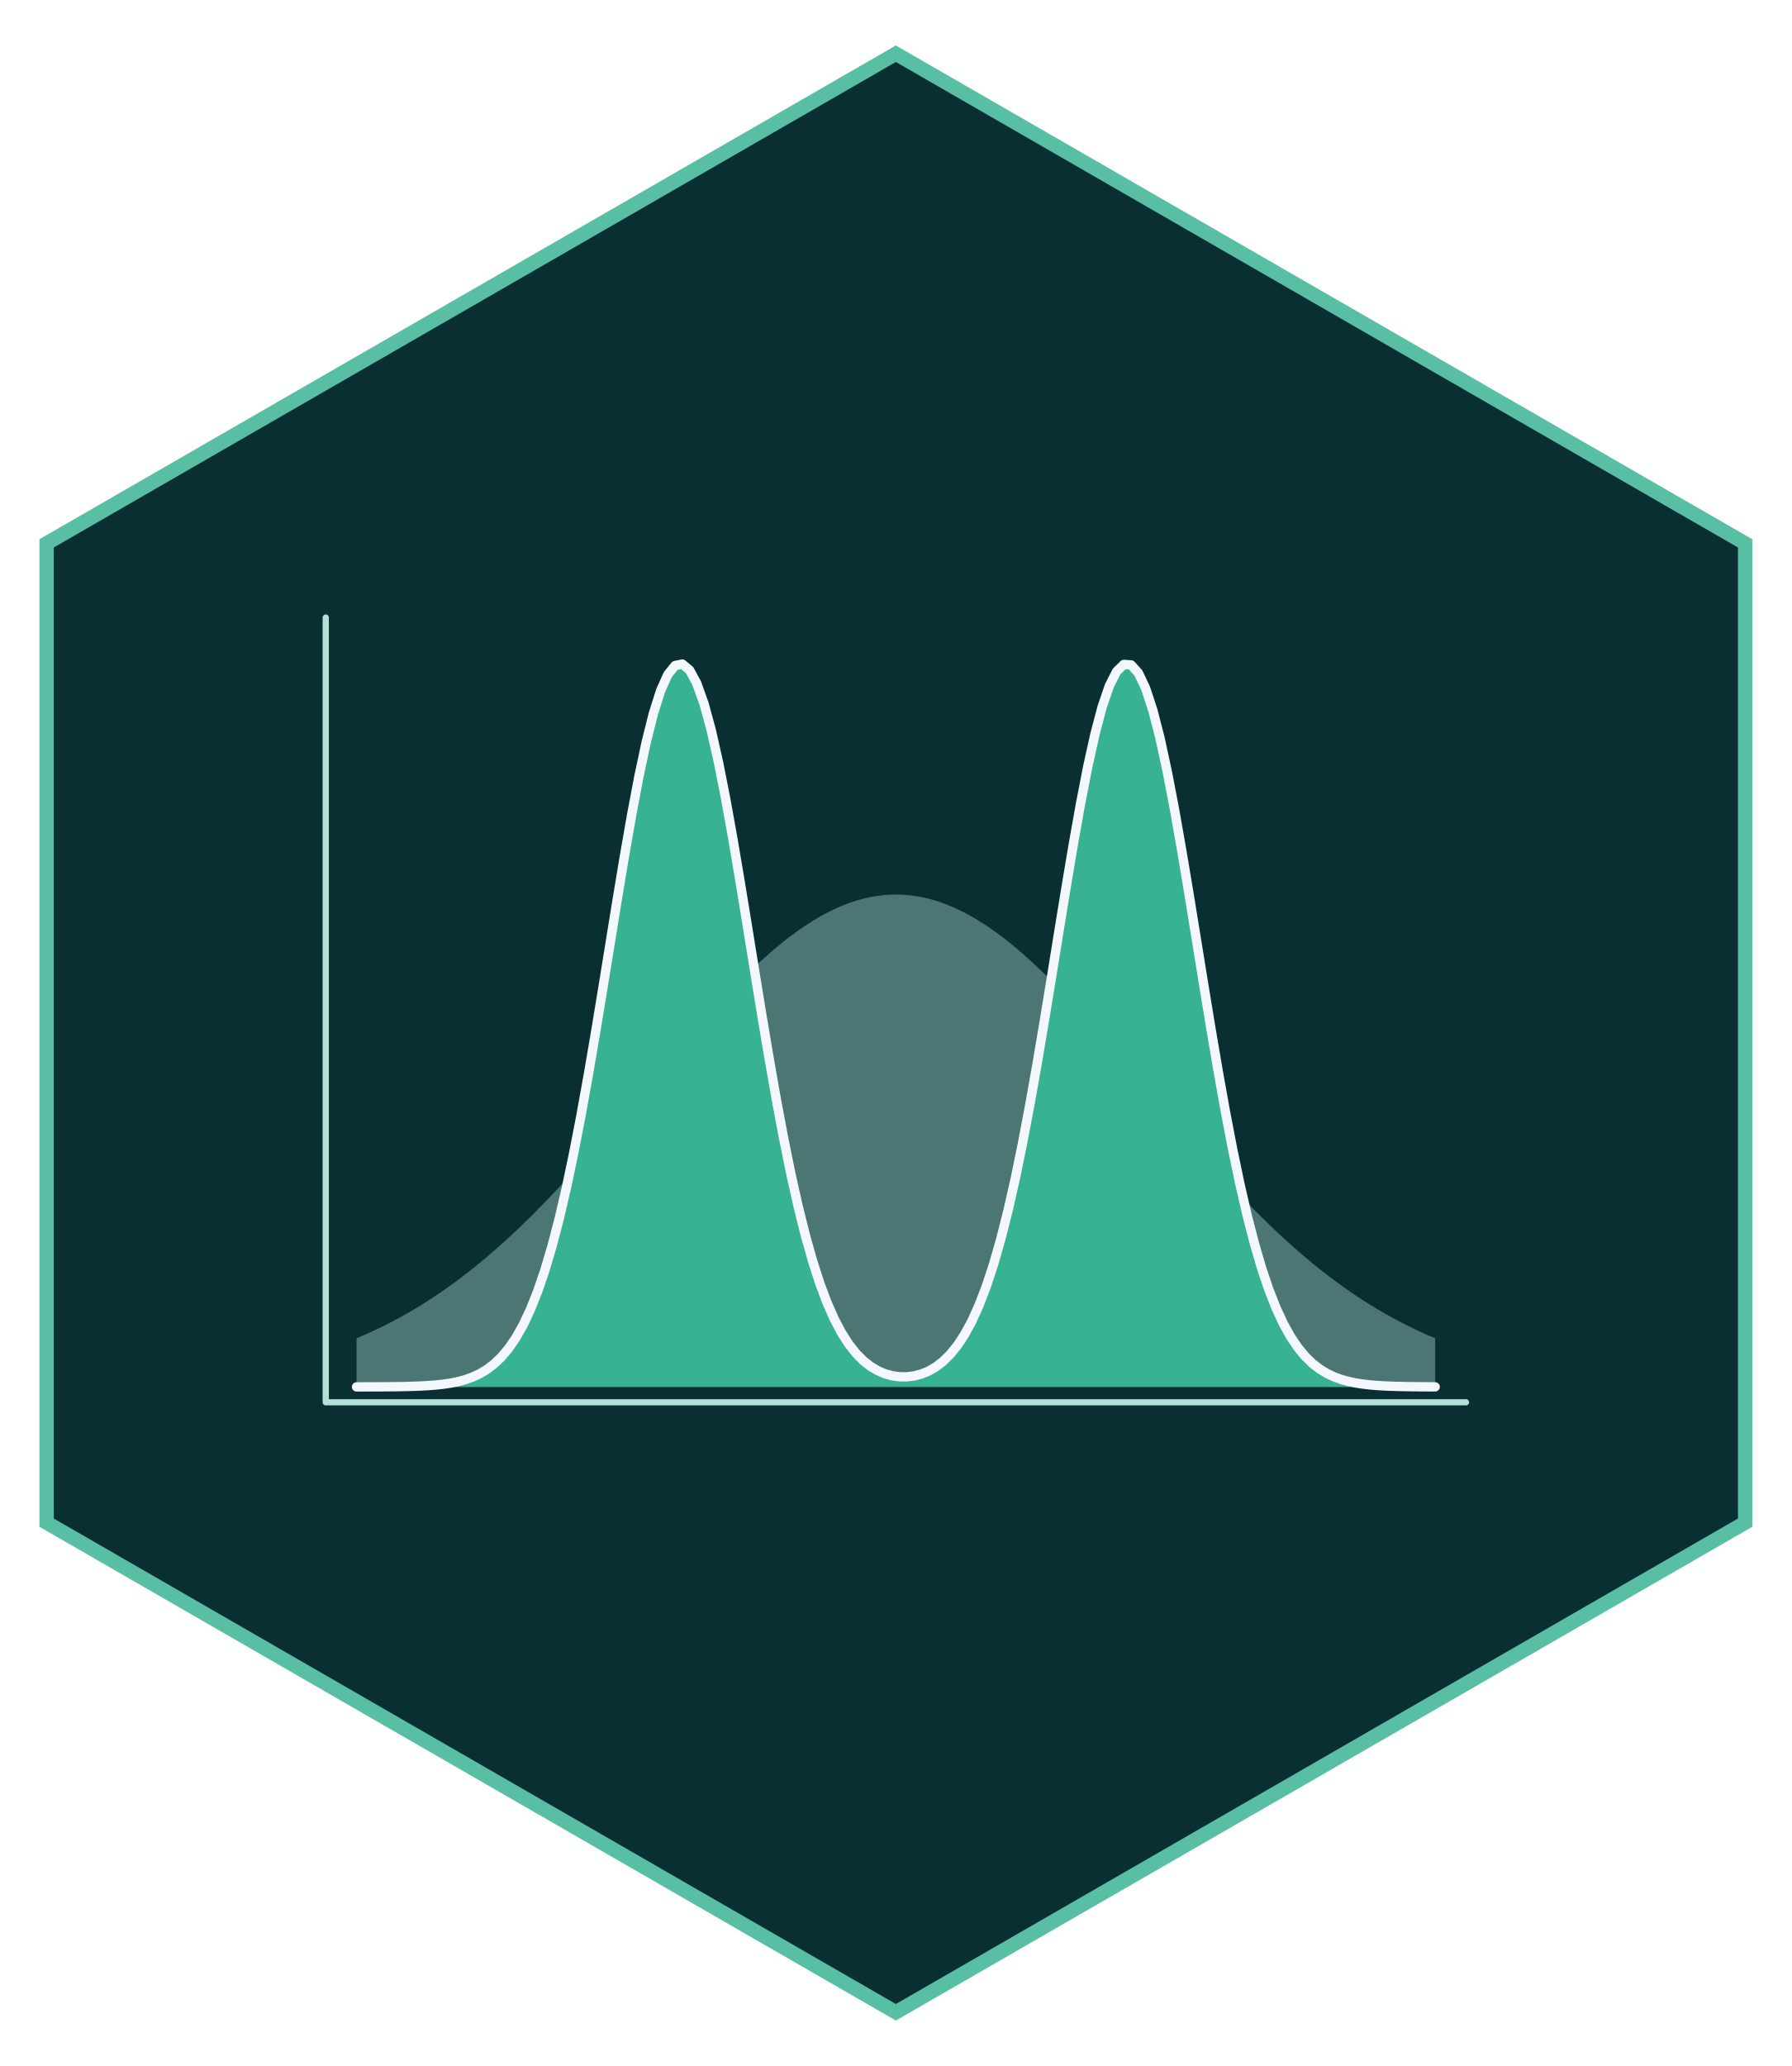
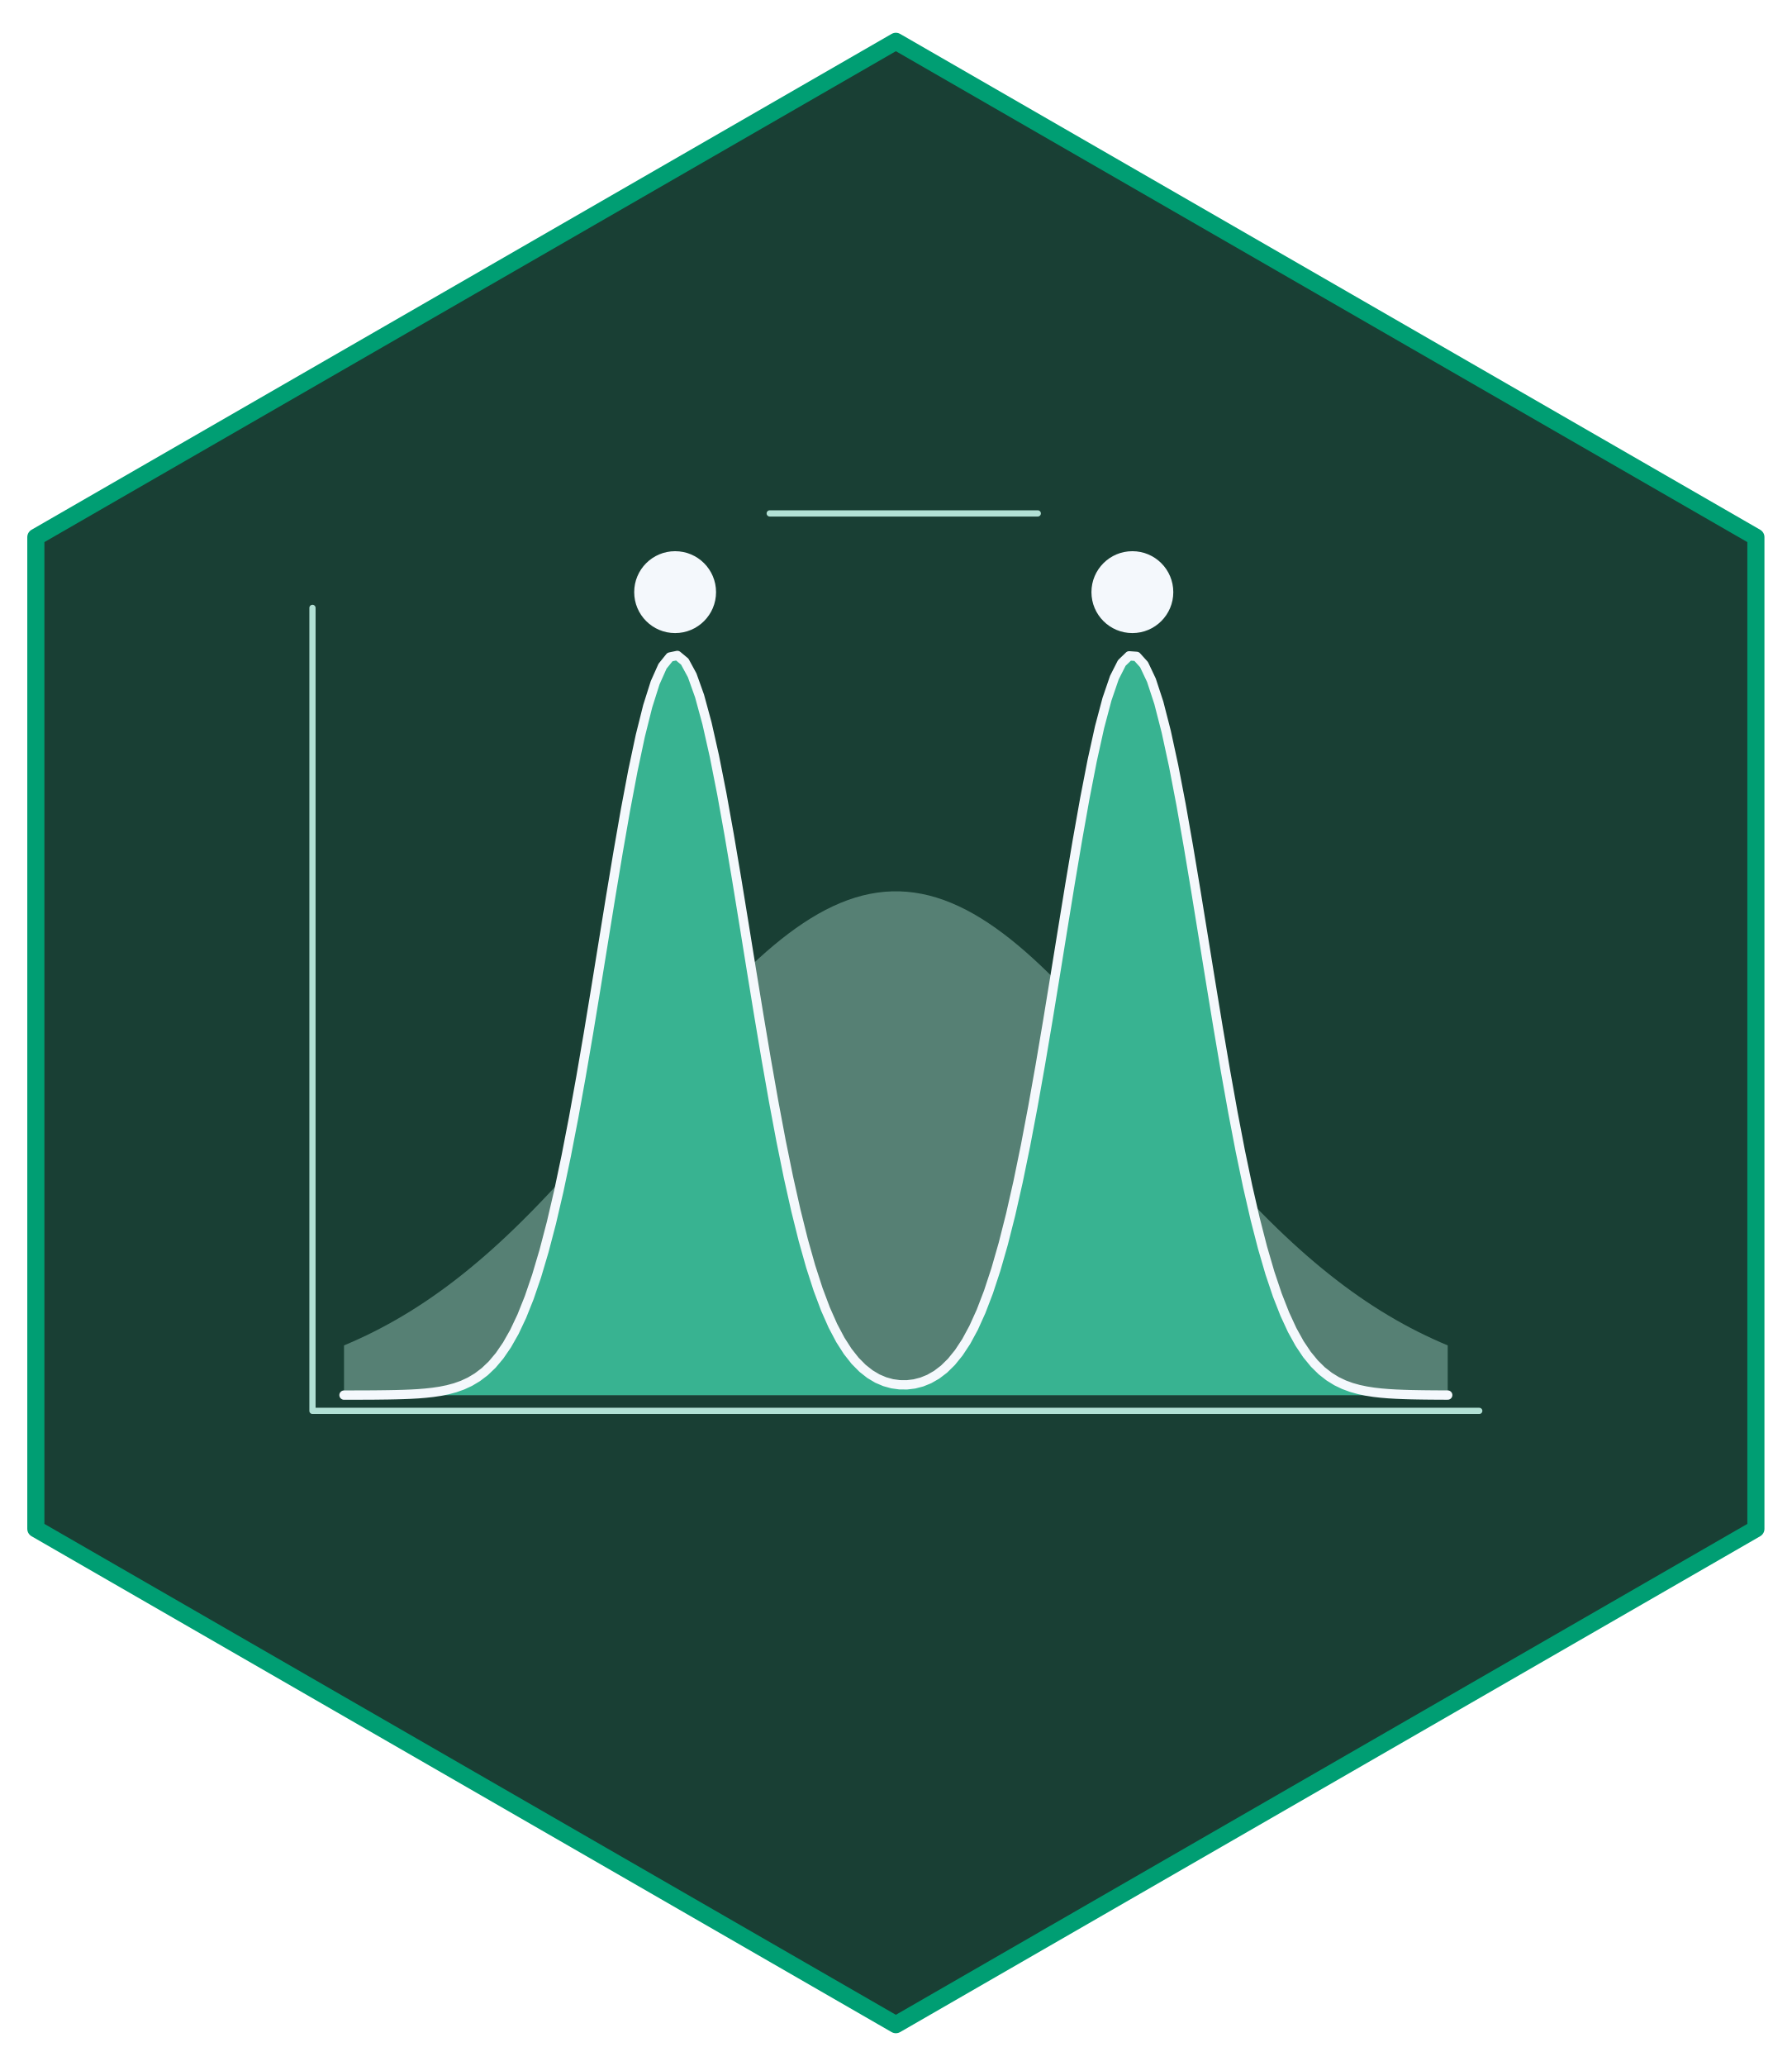
- <svg xmlns="http://www.w3.org/2000/svg" width="432" height="498" viewBox="0 0 432 498">
-   <path fill-rule="nonzero" fill="rgb(100%, 100%, 100%)" fill-opacity="1" d="M 216 4.98 L 427.68 126.988 L 427.68 371.012 L 216 493.02 L 4.32 371.012 L 4.32 126.988 Z M 216 4.98 " />
-   <path fill-rule="nonzero" fill="rgb(34.902%, 74.902%, 64.314%)" fill-opacity="1" d="M 216 10.957 L 422.496 129.977 L 422.496 368.023 L 216 487.043 L 9.504 368.023 L 9.504 129.977 Z M 216 10.957 " />
-   <path fill-rule="nonzero" fill="rgb(3.529%, 18.431%, 20%)" fill-opacity="1" d="M 216 14.941 L 419.039 131.969 L 419.039 366.031 L 216 483.059 L 12.961 366.031 L 12.961 131.969 Z M 216 14.941 " />
-   <path fill="none" stroke-width="1.5" stroke-linecap="round" stroke-linejoin="round" stroke="rgb(69.804%, 88.235%, 83.529%)" stroke-opacity="1" stroke-miterlimit="10" d="M 78.539 148.855 L 78.539 338.016 L 353.461 338.016 " />
-   <path fill-rule="nonzero" fill="rgb(69.804%, 88.235%, 83.529%)" fill-opacity="0.4" d="M 85.969 322.594 L 87.715 321.848 L 89.457 321.062 L 91.203 320.246 L 92.949 319.387 L 94.695 318.488 L 96.441 317.551 L 98.188 316.574 L 99.93 315.551 L 101.676 314.492 L 103.422 313.387 L 105.168 312.238 L 106.914 311.047 L 108.656 309.812 L 110.402 308.535 L 112.148 307.211 L 113.895 305.844 L 115.641 304.43 L 117.387 302.977 L 119.129 301.477 L 120.875 299.934 L 122.621 298.352 L 124.367 296.727 L 126.113 295.059 L 127.859 293.352 L 129.602 291.605 L 131.348 289.824 L 133.094 288.008 L 134.84 286.156 L 136.586 284.27 L 138.328 282.355 L 140.074 280.414 L 141.82 278.445 L 143.566 276.453 L 145.312 274.438 L 147.059 272.406 L 148.801 270.359 L 150.547 268.301 L 152.293 266.23 L 155.785 262.074 L 157.527 259.996 L 159.273 257.922 L 161.02 255.852 L 162.766 253.797 L 164.512 251.758 L 166.258 249.734 L 168 247.734 L 169.746 245.762 L 171.492 243.82 L 173.238 241.914 L 174.984 240.043 L 176.73 238.219 L 178.473 236.438 L 180.219 234.707 L 181.965 233.031 L 183.711 231.414 L 185.457 229.855 L 187.199 228.363 L 188.945 226.938 L 190.691 225.586 L 192.438 224.309 L 194.184 223.109 L 195.93 221.992 L 197.672 220.953 L 199.418 220.004 L 201.164 219.145 L 202.91 218.371 L 204.656 217.691 L 206.398 217.109 L 208.145 216.617 L 209.891 216.223 L 211.637 215.93 L 213.383 215.73 L 215.129 215.633 L 216.871 215.633 L 218.617 215.73 L 220.363 215.93 L 222.109 216.223 L 223.855 216.617 L 225.602 217.109 L 227.344 217.691 L 229.09 218.371 L 230.836 219.145 L 232.582 220.004 L 234.328 220.953 L 236.07 221.992 L 237.816 223.109 L 239.562 224.309 L 241.309 225.586 L 243.055 226.938 L 244.801 228.363 L 246.543 229.855 L 248.289 231.414 L 250.035 233.031 L 251.781 234.707 L 253.527 236.438 L 255.27 238.219 L 257.016 240.043 L 258.762 241.914 L 260.508 243.82 L 262.254 245.762 L 264 247.734 L 265.742 249.734 L 267.488 251.758 L 269.234 253.797 L 270.98 255.852 L 272.727 257.922 L 274.473 259.996 L 276.215 262.074 L 279.707 266.23 L 281.453 268.301 L 283.199 270.359 L 284.941 272.406 L 286.688 274.438 L 288.434 276.453 L 290.18 278.445 L 291.926 280.414 L 293.672 282.355 L 295.414 284.27 L 297.16 286.156 L 298.906 288.008 L 300.652 289.824 L 302.398 291.605 L 304.141 293.352 L 305.887 295.059 L 307.633 296.727 L 309.379 298.352 L 311.125 299.934 L 312.871 301.477 L 314.613 302.977 L 316.359 304.43 L 318.105 305.844 L 319.852 307.211 L 321.598 308.535 L 323.344 309.812 L 325.086 311.047 L 326.832 312.238 L 328.578 313.387 L 330.324 314.492 L 332.07 315.551 L 333.812 316.574 L 335.559 317.551 L 337.305 318.488 L 339.051 319.387 L 340.797 320.246 L 342.543 321.062 L 344.285 321.848 L 346.031 322.594 L 346.031 334.309 L 85.969 334.309 Z M 85.969 322.594 " />
-   <path fill-rule="nonzero" fill="rgb(21.961%, 70.196%, 56.863%)" fill-opacity="1" d="M 85.969 334.301 L 87.715 334.301 L 89.457 334.293 L 91.203 334.289 L 92.949 334.277 L 94.695 334.262 L 96.441 334.238 L 98.188 334.203 L 99.93 334.152 L 101.676 334.082 L 103.422 333.984 L 105.168 333.844 L 106.914 333.652 L 108.656 333.391 L 110.402 333.039 L 112.148 332.57 L 113.895 331.949 L 115.641 331.141 L 117.387 330.102 L 119.129 328.773 L 120.875 327.109 L 122.621 325.039 L 124.367 322.496 L 126.113 319.414 L 127.859 315.719 L 129.602 311.352 L 131.348 306.254 L 133.094 300.375 L 134.84 293.699 L 136.586 286.207 L 138.328 277.93 L 140.074 268.914 L 141.82 259.242 L 143.566 249.039 L 145.312 238.453 L 147.059 227.676 L 148.801 216.914 L 150.547 206.414 L 152.293 196.422 L 154.039 187.195 L 155.785 178.984 L 157.527 172.016 L 159.273 166.496 L 161.02 162.594 L 162.766 160.43 L 164.512 160.066 L 166.258 161.516 L 168 164.734 L 169.746 169.625 L 171.492 176.035 L 173.238 183.777 L 174.984 192.625 L 176.73 202.344 L 178.473 212.672 L 180.219 223.355 L 181.965 234.152 L 183.711 244.84 L 185.457 255.219 L 187.199 265.117 L 188.945 274.406 L 190.691 282.988 L 192.438 290.793 L 194.184 297.797 L 195.93 303.988 L 197.672 309.387 L 199.418 314.035 L 201.164 317.977 L 202.91 321.281 L 204.656 324.004 L 206.398 326.219 L 208.145 327.984 L 209.891 329.359 L 211.637 330.398 L 213.383 331.141 L 215.129 331.625 L 216.871 331.867 L 218.617 331.879 L 220.363 331.668 L 222.109 331.219 L 223.855 330.512 L 225.602 329.512 L 227.344 328.18 L 229.09 326.469 L 230.836 324.316 L 232.582 321.66 L 234.328 318.438 L 236.07 314.578 L 237.816 310.027 L 239.562 304.727 L 241.309 298.637 L 243.055 291.742 L 244.801 284.035 L 246.543 275.551 L 248.289 266.348 L 250.035 256.52 L 251.781 246.195 L 253.527 235.539 L 255.27 224.742 L 257.016 214.031 L 258.762 203.641 L 260.508 193.832 L 262.254 184.855 L 264 176.961 L 265.742 170.367 L 267.488 165.273 L 269.234 161.832 L 270.98 160.152 L 272.727 160.281 L 274.473 162.219 L 276.215 165.902 L 277.961 171.219 L 279.707 178.012 L 281.453 186.078 L 283.199 195.188 L 284.941 205.098 L 286.688 215.547 L 288.434 226.285 L 290.18 237.074 L 291.926 247.695 L 293.672 257.957 L 295.414 267.703 L 297.16 276.809 L 298.906 285.188 L 300.652 292.781 L 302.398 299.562 L 304.141 305.543 L 305.887 310.738 L 307.633 315.195 L 309.379 318.973 L 311.125 322.133 L 312.871 324.738 L 314.613 326.867 L 316.359 328.582 L 318.105 329.945 L 319.852 331.02 L 321.598 331.855 L 323.344 332.5 L 325.086 332.984 L 326.832 333.352 L 328.578 333.625 L 330.324 333.824 L 332.07 333.969 L 333.812 334.074 L 335.559 334.145 L 337.305 334.199 L 339.051 334.234 L 340.797 334.258 L 342.543 334.273 L 344.285 334.285 L 346.031 334.293 L 346.031 334.309 L 85.969 334.309 Z M 85.969 334.301 " />
-   <path fill="none" stroke-width="2.25" stroke-linecap="round" stroke-linejoin="round" stroke="rgb(95.686%, 97.255%, 98.824%)" stroke-opacity="1" stroke-miterlimit="10" d="M 85.969 334.301 L 87.715 334.301 L 89.457 334.293 L 91.203 334.289 L 92.949 334.277 L 94.695 334.262 L 96.441 334.238 L 98.188 334.203 L 99.93 334.152 L 101.676 334.082 L 103.422 333.984 L 105.168 333.844 L 106.914 333.652 L 108.656 333.391 L 110.402 333.039 L 112.148 332.57 L 113.895 331.949 L 115.641 331.141 L 117.387 330.102 L 119.129 328.773 L 120.875 327.109 L 122.621 325.039 L 124.367 322.496 L 126.113 319.414 L 127.859 315.719 L 129.602 311.352 L 131.348 306.254 L 133.094 300.375 L 134.84 293.699 L 136.586 286.207 L 138.328 277.93 L 140.074 268.914 L 141.82 259.242 L 143.566 249.039 L 145.312 238.453 L 147.059 227.676 L 148.801 216.914 L 150.547 206.414 L 152.293 196.422 L 154.039 187.195 L 155.785 178.984 L 157.527 172.016 L 159.273 166.496 L 161.02 162.594 L 162.766 160.43 L 164.512 160.066 L 166.258 161.516 L 168 164.734 L 169.746 169.625 L 171.492 176.035 L 173.238 183.777 L 174.984 192.625 L 176.73 202.344 L 178.473 212.672 L 180.219 223.355 L 181.965 234.152 L 183.711 244.84 L 185.457 255.219 L 187.199 265.117 L 188.945 274.406 L 190.691 282.988 L 192.438 290.793 L 194.184 297.797 L 195.93 303.988 L 197.672 309.387 L 199.418 314.035 L 201.164 317.977 L 202.91 321.281 L 204.656 324.004 L 206.398 326.219 L 208.145 327.984 L 209.891 329.359 L 211.637 330.398 L 213.383 331.141 L 215.129 331.625 L 216.871 331.867 L 218.617 331.879 L 220.363 331.668 L 222.109 331.219 L 223.855 330.512 L 225.602 329.512 L 227.344 328.18 L 229.09 326.469 L 230.836 324.316 L 232.582 321.66 L 234.328 318.438 L 236.07 314.578 L 237.816 310.027 L 239.562 304.727 L 241.309 298.637 L 243.055 291.742 L 244.801 284.035 L 246.543 275.551 L 248.289 266.348 L 250.035 256.52 L 251.781 246.195 L 253.527 235.539 L 255.27 224.742 L 257.016 214.031 L 258.762 203.641 L 260.508 193.832 L 262.254 184.855 L 264 176.961 L 265.742 170.367 L 267.488 165.273 L 269.234 161.832 L 270.98 160.152 L 272.727 160.281 L 274.473 162.219 L 276.215 165.902 L 277.961 171.219 L 279.707 178.012 L 281.453 186.078 L 283.199 195.188 L 284.941 205.098 L 286.688 215.547 L 288.434 226.285 L 290.18 237.074 L 291.926 247.695 L 293.672 257.957 L 295.414 267.703 L 297.16 276.809 L 298.906 285.188 L 300.652 292.781 L 302.398 299.562 L 304.141 305.543 L 305.887 310.738 L 307.633 315.195 L 309.379 318.973 L 311.125 322.133 L 312.871 324.738 L 314.613 326.867 L 316.359 328.582 L 318.105 329.945 L 319.852 331.02 L 321.598 331.855 L 323.344 332.5 L 325.086 332.984 L 326.832 333.352 L 328.578 333.625 L 330.324 333.824 L 332.07 333.969 L 333.812 334.074 L 335.559 334.145 L 337.305 334.199 L 339.051 334.234 L 340.797 334.258 L 342.543 334.273 L 344.285 334.285 L 346.031 334.293 " />
+ <svg xmlns="http://www.w3.org/2000/svg" width="432pt" height="498pt" viewBox="0 0 432 498">
+   <path fill-rule="nonzero" fill="rgb(9.804%, 24.706%, 20.392%)" fill-opacity="1" stroke-width="4.125" stroke-linecap="round" stroke-linejoin="round" stroke="rgb(0%, 61.961%, 45.098%)" stroke-opacity="1" stroke-miterlimit="10" d="M 216 9.961 L 423.359 129.48 L 423.359 368.52 L 216 488.039 L 8.641 368.52 L 8.641 129.48 Z M 216 9.961 " />
+   <path fill="none" stroke-width="1.5" stroke-linecap="round" stroke-linejoin="round" stroke="rgb(69.804%, 88.235%, 83.529%)" stroke-opacity="1" stroke-miterlimit="10" d="M 75.34 146.527 L 75.34 340.086 L 356.66 340.086 " />
+   <path fill-rule="nonzero" fill="rgb(69.804%, 88.235%, 83.529%)" fill-opacity="0.4" d="M 82.945 324.305 L 84.73 323.539 L 86.516 322.738 L 88.301 321.902 L 90.09 321.023 L 91.875 320.105 L 93.66 319.145 L 95.445 318.145 L 97.23 317.102 L 99.02 316.016 L 100.805 314.883 L 102.59 313.711 L 104.375 312.492 L 106.16 311.227 L 107.949 309.918 L 109.734 308.562 L 111.52 307.164 L 113.305 305.719 L 115.09 304.23 L 116.879 302.699 L 118.664 301.121 L 120.449 299.5 L 122.234 297.836 L 124.023 296.129 L 125.809 294.383 L 127.594 292.598 L 129.379 290.773 L 131.164 288.914 L 132.953 287.02 L 134.738 285.09 L 136.523 283.133 L 138.309 281.145 L 140.094 279.129 L 141.883 277.09 L 143.668 275.031 L 145.453 272.949 L 147.238 270.855 L 149.027 268.746 L 150.812 266.629 L 154.383 262.379 L 156.168 260.25 L 157.957 258.129 L 159.742 256.012 L 161.527 253.91 L 163.312 251.82 L 165.098 249.75 L 166.887 247.707 L 168.672 245.688 L 170.457 243.699 L 172.242 241.75 L 174.031 239.836 L 175.816 237.965 L 177.602 236.145 L 179.387 234.375 L 181.172 232.66 L 182.961 231.004 L 184.746 229.41 L 186.531 227.883 L 188.316 226.426 L 190.102 225.043 L 191.891 223.734 L 193.676 222.508 L 195.461 221.363 L 197.246 220.301 L 199.031 219.332 L 200.82 218.449 L 202.605 217.66 L 204.391 216.965 L 206.176 216.367 L 207.965 215.863 L 209.75 215.461 L 211.535 215.16 L 213.32 214.957 L 215.105 214.855 L 216.895 214.855 L 218.68 214.957 L 220.465 215.16 L 222.25 215.461 L 224.035 215.863 L 225.824 216.367 L 227.609 216.965 L 229.395 217.66 L 231.18 218.449 L 232.969 219.332 L 234.754 220.301 L 236.539 221.363 L 238.324 222.508 L 240.109 223.734 L 241.898 225.043 L 243.684 226.426 L 245.469 227.883 L 247.254 229.41 L 249.039 231.004 L 250.828 232.66 L 252.613 234.375 L 254.398 236.145 L 256.184 237.965 L 257.969 239.836 L 259.758 241.75 L 261.543 243.699 L 263.328 245.688 L 265.113 247.707 L 266.902 249.75 L 268.688 251.82 L 270.473 253.91 L 272.258 256.012 L 274.043 258.129 L 275.832 260.25 L 277.617 262.379 L 281.188 266.629 L 282.973 268.746 L 284.762 270.855 L 286.547 272.949 L 288.332 275.031 L 290.117 277.09 L 291.906 279.129 L 293.691 281.145 L 295.477 283.133 L 297.262 285.09 L 299.047 287.02 L 300.836 288.914 L 302.621 290.773 L 304.406 292.598 L 306.191 294.383 L 307.977 296.129 L 309.766 297.836 L 311.551 299.5 L 313.336 301.121 L 315.121 302.699 L 316.91 304.23 L 318.695 305.719 L 320.48 307.164 L 322.266 308.562 L 324.051 309.918 L 325.84 311.227 L 327.625 312.492 L 329.41 313.711 L 331.195 314.883 L 332.98 316.016 L 334.77 317.102 L 336.555 318.145 L 338.34 319.145 L 340.125 320.105 L 341.91 321.023 L 343.699 321.902 L 345.484 322.738 L 347.27 323.539 L 349.055 324.305 L 349.055 336.293 L 82.945 336.293 Z M 82.945 324.305 " />
+   <path fill-rule="nonzero" fill="rgb(21.961%, 70.196%, 56.863%)" fill-opacity="1" d="M 82.945 336.285 L 86.516 336.277 L 88.301 336.27 L 90.09 336.262 L 91.875 336.242 L 93.66 336.219 L 95.445 336.184 L 97.23 336.133 L 99.02 336.062 L 100.805 335.961 L 102.59 335.816 L 104.375 335.621 L 106.16 335.355 L 107.949 334.992 L 109.734 334.512 L 111.52 333.879 L 113.305 333.051 L 115.09 331.984 L 116.879 330.629 L 118.664 328.926 L 120.449 326.805 L 122.234 324.203 L 124.023 321.051 L 125.809 317.27 L 127.594 312.801 L 129.379 307.582 L 131.164 301.57 L 132.953 294.738 L 134.738 287.074 L 136.523 278.602 L 138.309 269.375 L 140.094 259.48 L 141.883 249.039 L 143.668 238.207 L 145.453 227.18 L 147.238 216.168 L 149.027 205.426 L 150.812 195.199 L 152.598 185.758 L 154.383 177.355 L 156.168 170.227 L 157.957 164.578 L 159.742 160.586 L 161.527 158.371 L 163.312 157.996 L 165.098 159.48 L 166.887 162.777 L 168.672 167.777 L 170.457 174.336 L 172.242 182.258 L 174.031 191.316 L 175.816 201.258 L 177.602 211.824 L 179.387 222.758 L 181.172 233.809 L 182.961 244.742 L 184.746 255.363 L 186.531 265.492 L 188.316 274.996 L 190.102 283.777 L 191.891 291.766 L 193.676 298.93 L 195.461 305.266 L 197.246 310.793 L 199.031 315.547 L 200.82 319.582 L 202.605 322.961 L 204.391 325.75 L 206.176 328.012 L 207.965 329.82 L 209.75 331.227 L 211.535 332.293 L 213.32 333.051 L 215.105 333.547 L 216.895 333.793 L 218.68 333.809 L 220.465 333.59 L 222.25 333.129 L 224.035 332.406 L 225.824 331.383 L 227.609 330.023 L 229.395 328.27 L 231.18 326.066 L 232.969 323.352 L 234.754 320.051 L 236.539 316.105 L 238.324 311.445 L 240.109 306.023 L 241.898 299.793 L 243.684 292.734 L 245.469 284.852 L 247.254 276.168 L 249.039 266.75 L 250.828 256.695 L 252.613 246.129 L 254.398 235.227 L 256.184 224.18 L 257.969 213.215 L 259.758 202.586 L 261.543 192.551 L 263.328 183.363 L 265.113 175.285 L 266.902 168.539 L 268.688 163.324 L 270.473 159.805 L 272.258 158.086 L 274.043 158.219 L 275.832 160.199 L 277.617 163.969 L 279.402 169.41 L 281.188 176.363 L 282.973 184.613 L 284.762 193.938 L 286.547 204.074 L 288.332 214.77 L 290.117 225.758 L 291.906 236.797 L 293.691 247.664 L 295.477 258.168 L 297.262 268.141 L 299.047 277.457 L 300.836 286.027 L 302.621 293.797 L 304.406 300.738 L 306.191 306.855 L 307.977 312.176 L 309.766 316.738 L 311.551 320.602 L 313.336 323.832 L 315.121 326.5 L 316.91 328.676 L 318.695 330.434 L 320.48 331.828 L 322.266 332.93 L 324.051 333.785 L 325.84 334.441 L 327.625 334.938 L 329.41 335.312 L 331.195 335.594 L 332.98 335.797 L 334.77 335.945 L 336.555 336.051 L 338.34 336.125 L 340.125 336.18 L 341.91 336.215 L 343.699 336.242 L 345.484 336.258 L 347.27 336.27 L 349.055 336.277 L 349.055 336.293 L 82.945 336.293 Z M 82.945 336.285 " />
+   <path fill="none" stroke-width="2.25" stroke-linecap="round" stroke-linejoin="round" stroke="rgb(95.686%, 97.255%, 98.824%)" stroke-opacity="1" stroke-miterlimit="10" d="M 82.945 336.285 L 86.516 336.277 L 88.301 336.27 L 90.09 336.262 L 91.875 336.242 L 93.66 336.219 L 95.445 336.184 L 97.23 336.133 L 99.02 336.062 L 100.805 335.961 L 102.59 335.816 L 104.375 335.621 L 106.16 335.355 L 107.949 334.992 L 109.734 334.512 L 111.52 333.879 L 113.305 333.051 L 115.09 331.984 L 116.879 330.629 L 118.664 328.926 L 120.449 326.805 L 122.234 324.203 L 124.023 321.051 L 125.809 317.27 L 127.594 312.801 L 129.379 307.582 L 131.164 301.57 L 132.953 294.738 L 134.738 287.074 L 136.523 278.602 L 138.309 269.375 L 140.094 259.48 L 141.883 249.039 L 143.668 238.207 L 145.453 227.18 L 147.238 216.168 L 149.027 205.426 L 150.812 195.199 L 152.598 185.758 L 154.383 177.355 L 156.168 170.227 L 157.957 164.578 L 159.742 160.586 L 161.527 158.371 L 163.312 157.996 L 165.098 159.48 L 166.887 162.777 L 168.672 167.777 L 170.457 174.336 L 172.242 182.258 L 174.031 191.316 L 175.816 201.258 L 177.602 211.824 L 179.387 222.758 L 181.172 233.809 L 182.961 244.742 L 184.746 255.363 L 186.531 265.492 L 188.316 274.996 L 190.102 283.777 L 191.891 291.766 L 193.676 298.93 L 195.461 305.266 L 197.246 310.793 L 199.031 315.547 L 200.82 319.582 L 202.605 322.961 L 204.391 325.75 L 206.176 328.012 L 207.965 329.82 L 209.75 331.227 L 211.535 332.293 L 213.32 333.051 L 215.105 333.547 L 216.895 333.793 L 218.68 333.809 L 220.465 333.59 L 222.25 333.129 L 224.035 332.406 L 225.824 331.383 L 227.609 330.023 L 229.395 328.27 L 231.18 326.066 L 232.969 323.352 L 234.754 320.051 L 236.539 316.105 L 238.324 311.445 L 240.109 306.023 L 241.898 299.793 L 243.684 292.734 L 245.469 284.852 L 247.254 276.168 L 249.039 266.75 L 250.828 256.695 L 252.613 246.129 L 254.398 235.227 L 256.184 224.18 L 257.969 213.215 L 259.758 202.586 L 261.543 192.551 L 263.328 183.363 L 265.113 175.285 L 266.902 168.539 L 268.688 163.324 L 270.473 159.805 L 272.258 158.086 L 274.043 158.219 L 275.832 160.199 L 277.617 163.969 L 279.402 169.41 L 281.188 176.363 L 282.973 184.613 L 284.762 193.938 L 286.547 204.074 L 288.332 214.77 L 290.117 225.758 L 291.906 236.797 L 293.691 247.664 L 295.477 258.168 L 297.262 268.141 L 299.047 277.457 L 300.836 286.027 L 302.621 293.797 L 304.406 300.738 L 306.191 306.855 L 307.977 312.176 L 309.766 316.738 L 311.551 320.602 L 313.336 323.832 L 315.121 326.5 L 316.91 328.676 L 318.695 330.434 L 320.48 331.828 L 322.266 332.93 L 324.051 333.785 L 325.84 334.441 L 327.625 334.938 L 329.41 335.312 L 331.195 335.594 L 332.98 335.797 L 334.77 335.945 L 336.555 336.051 L 338.34 336.125 L 340.125 336.18 L 341.91 336.215 L 343.699 336.242 L 345.484 336.258 L 347.27 336.27 L 349.055 336.277 " />
+   <path fill-rule="nonzero" fill="rgb(95.686%, 97.255%, 98.824%)" fill-opacity="1" d="M 172.645 142.734 C 172.645 148.184 168.227 152.602 162.777 152.602 C 157.328 152.602 152.91 148.184 152.91 142.734 C 152.91 137.281 157.328 132.863 162.777 132.863 C 168.227 132.863 172.645 137.281 172.645 142.734 " />
+   <path fill-rule="nonzero" fill="rgb(95.686%, 97.255%, 98.824%)" fill-opacity="1" d="M 282.891 142.734 C 282.891 148.184 278.473 152.602 273.023 152.602 C 267.574 152.602 263.156 148.184 263.156 142.734 C 263.156 137.281 267.574 132.863 273.023 132.863 C 278.473 132.863 282.891 137.281 282.891 142.734 " />
+   <path fill="none" stroke-width="1.5" stroke-linecap="round" stroke-linejoin="round" stroke="rgb(69.804%, 88.235%, 83.529%)" stroke-opacity="1" stroke-miterlimit="10" d="M 185.586 123.758 L 250.215 123.758 " />
</svg>
